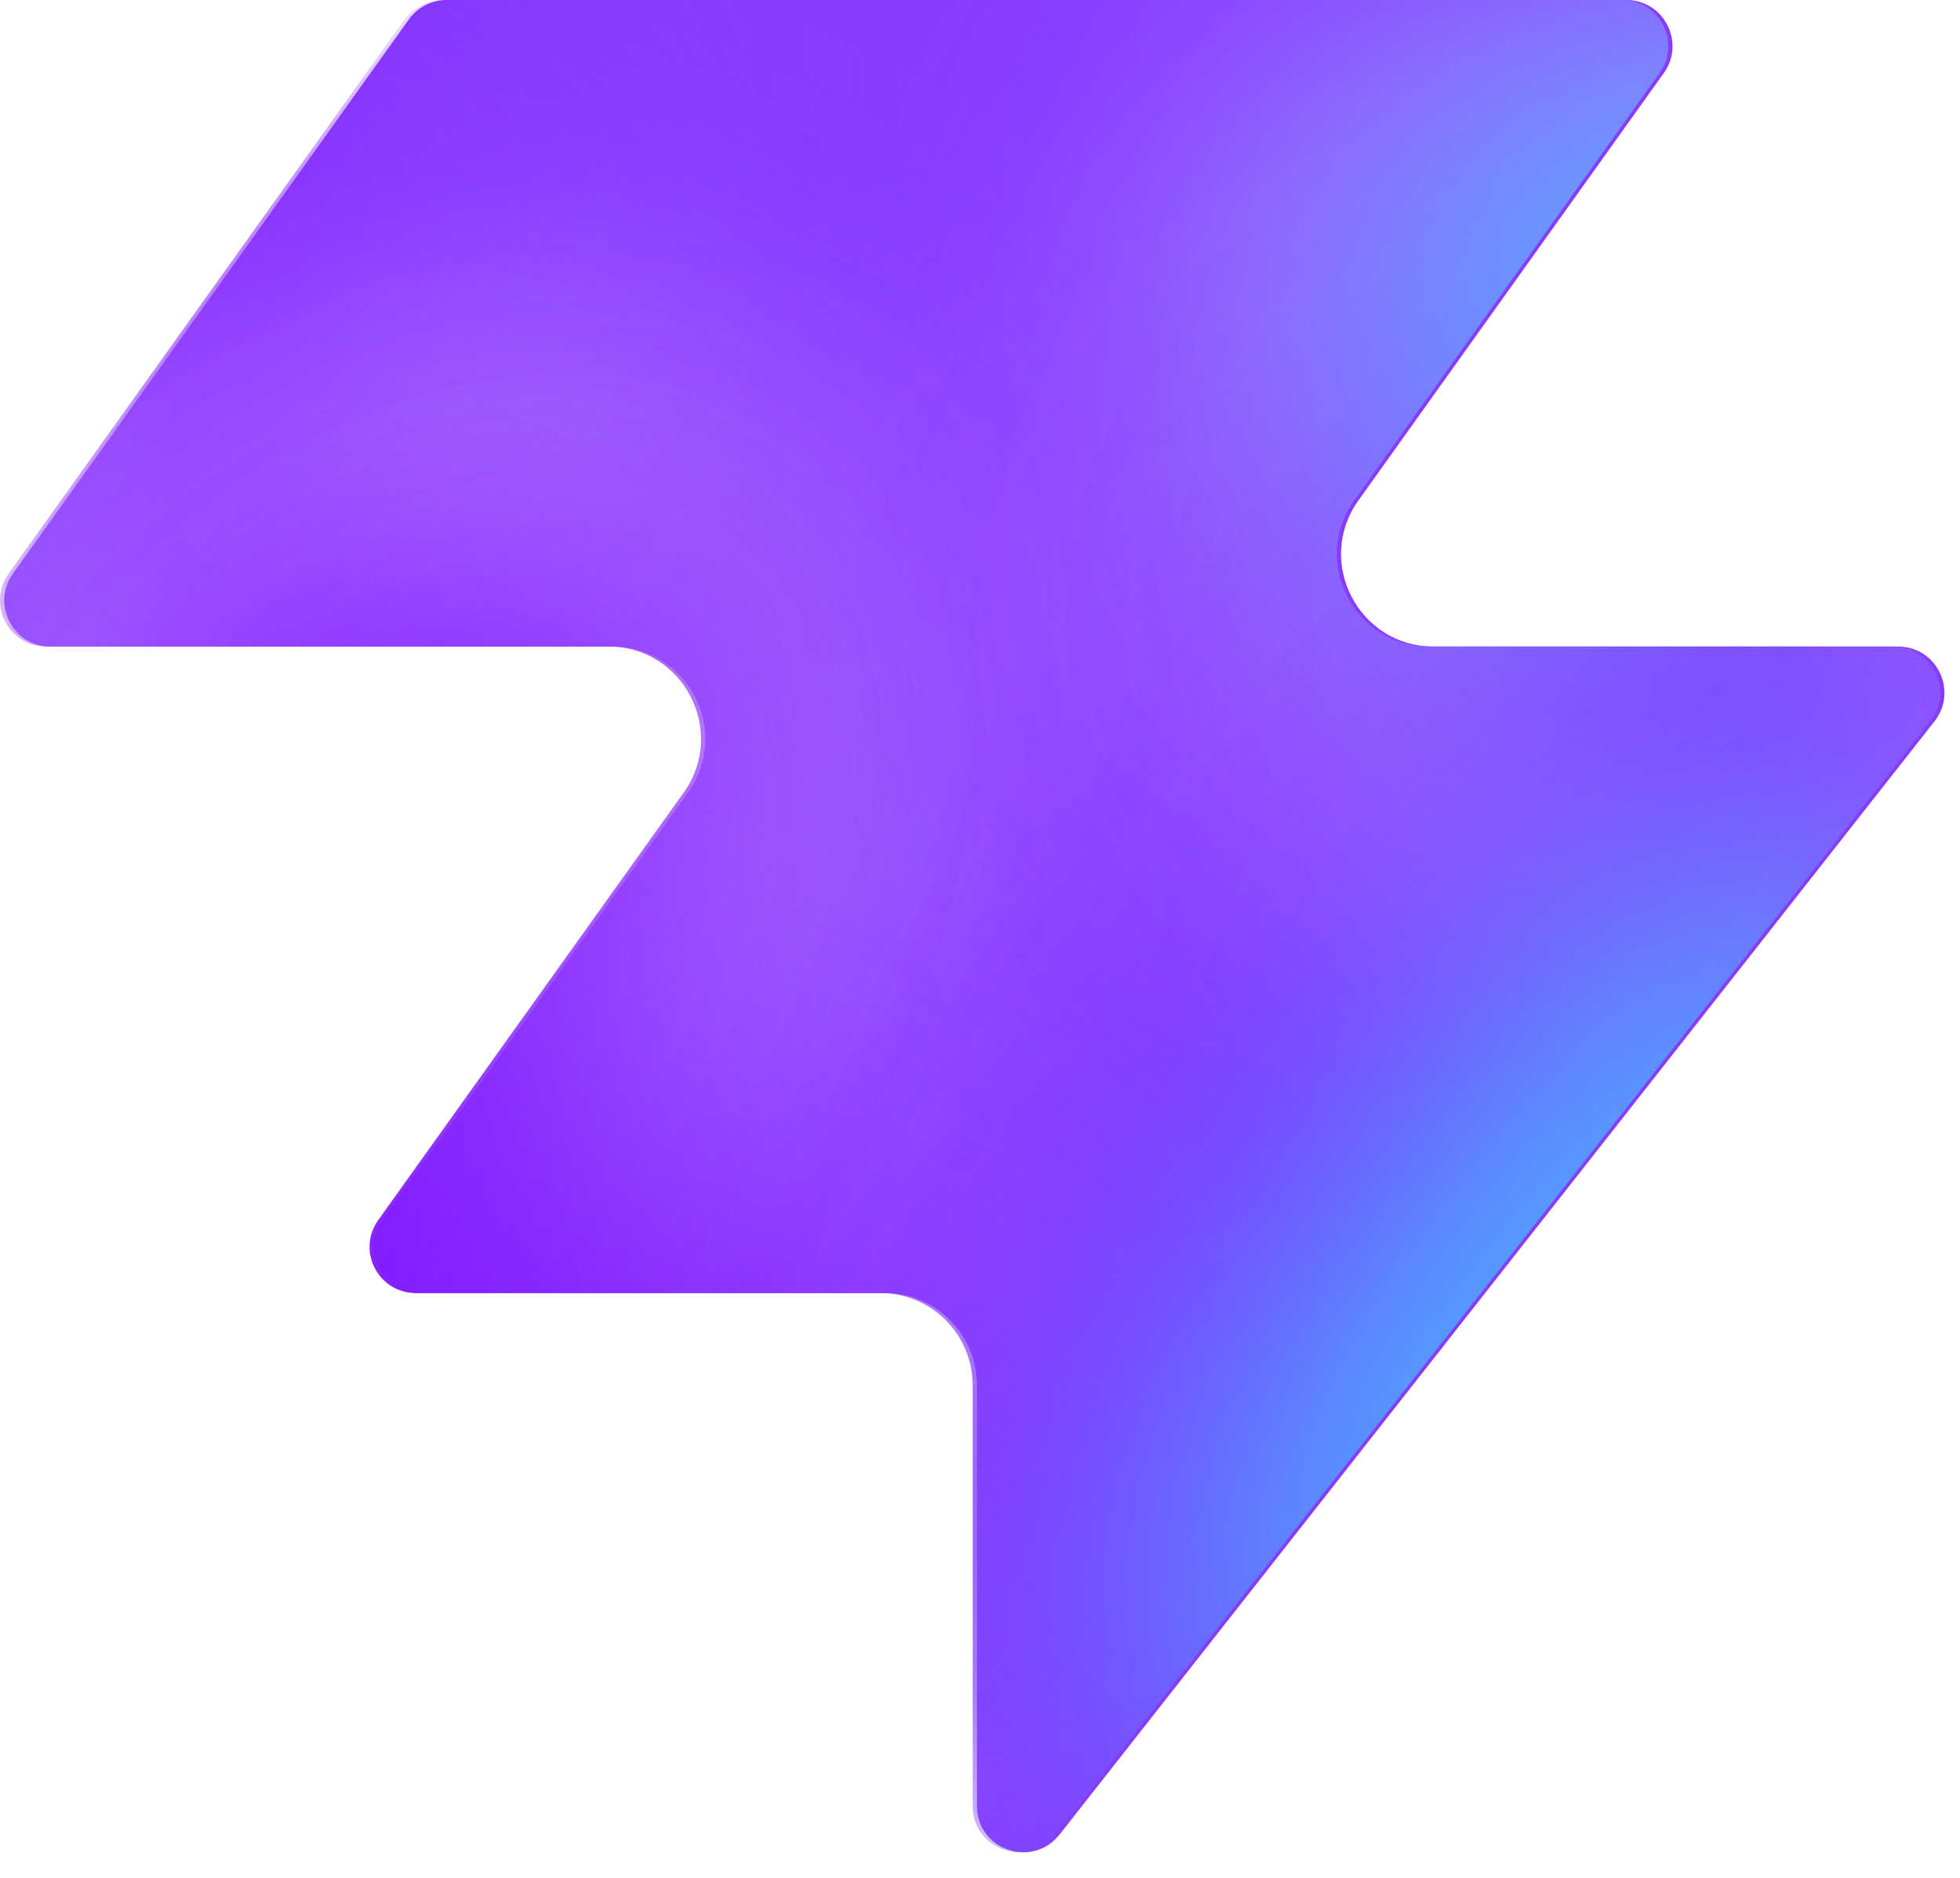
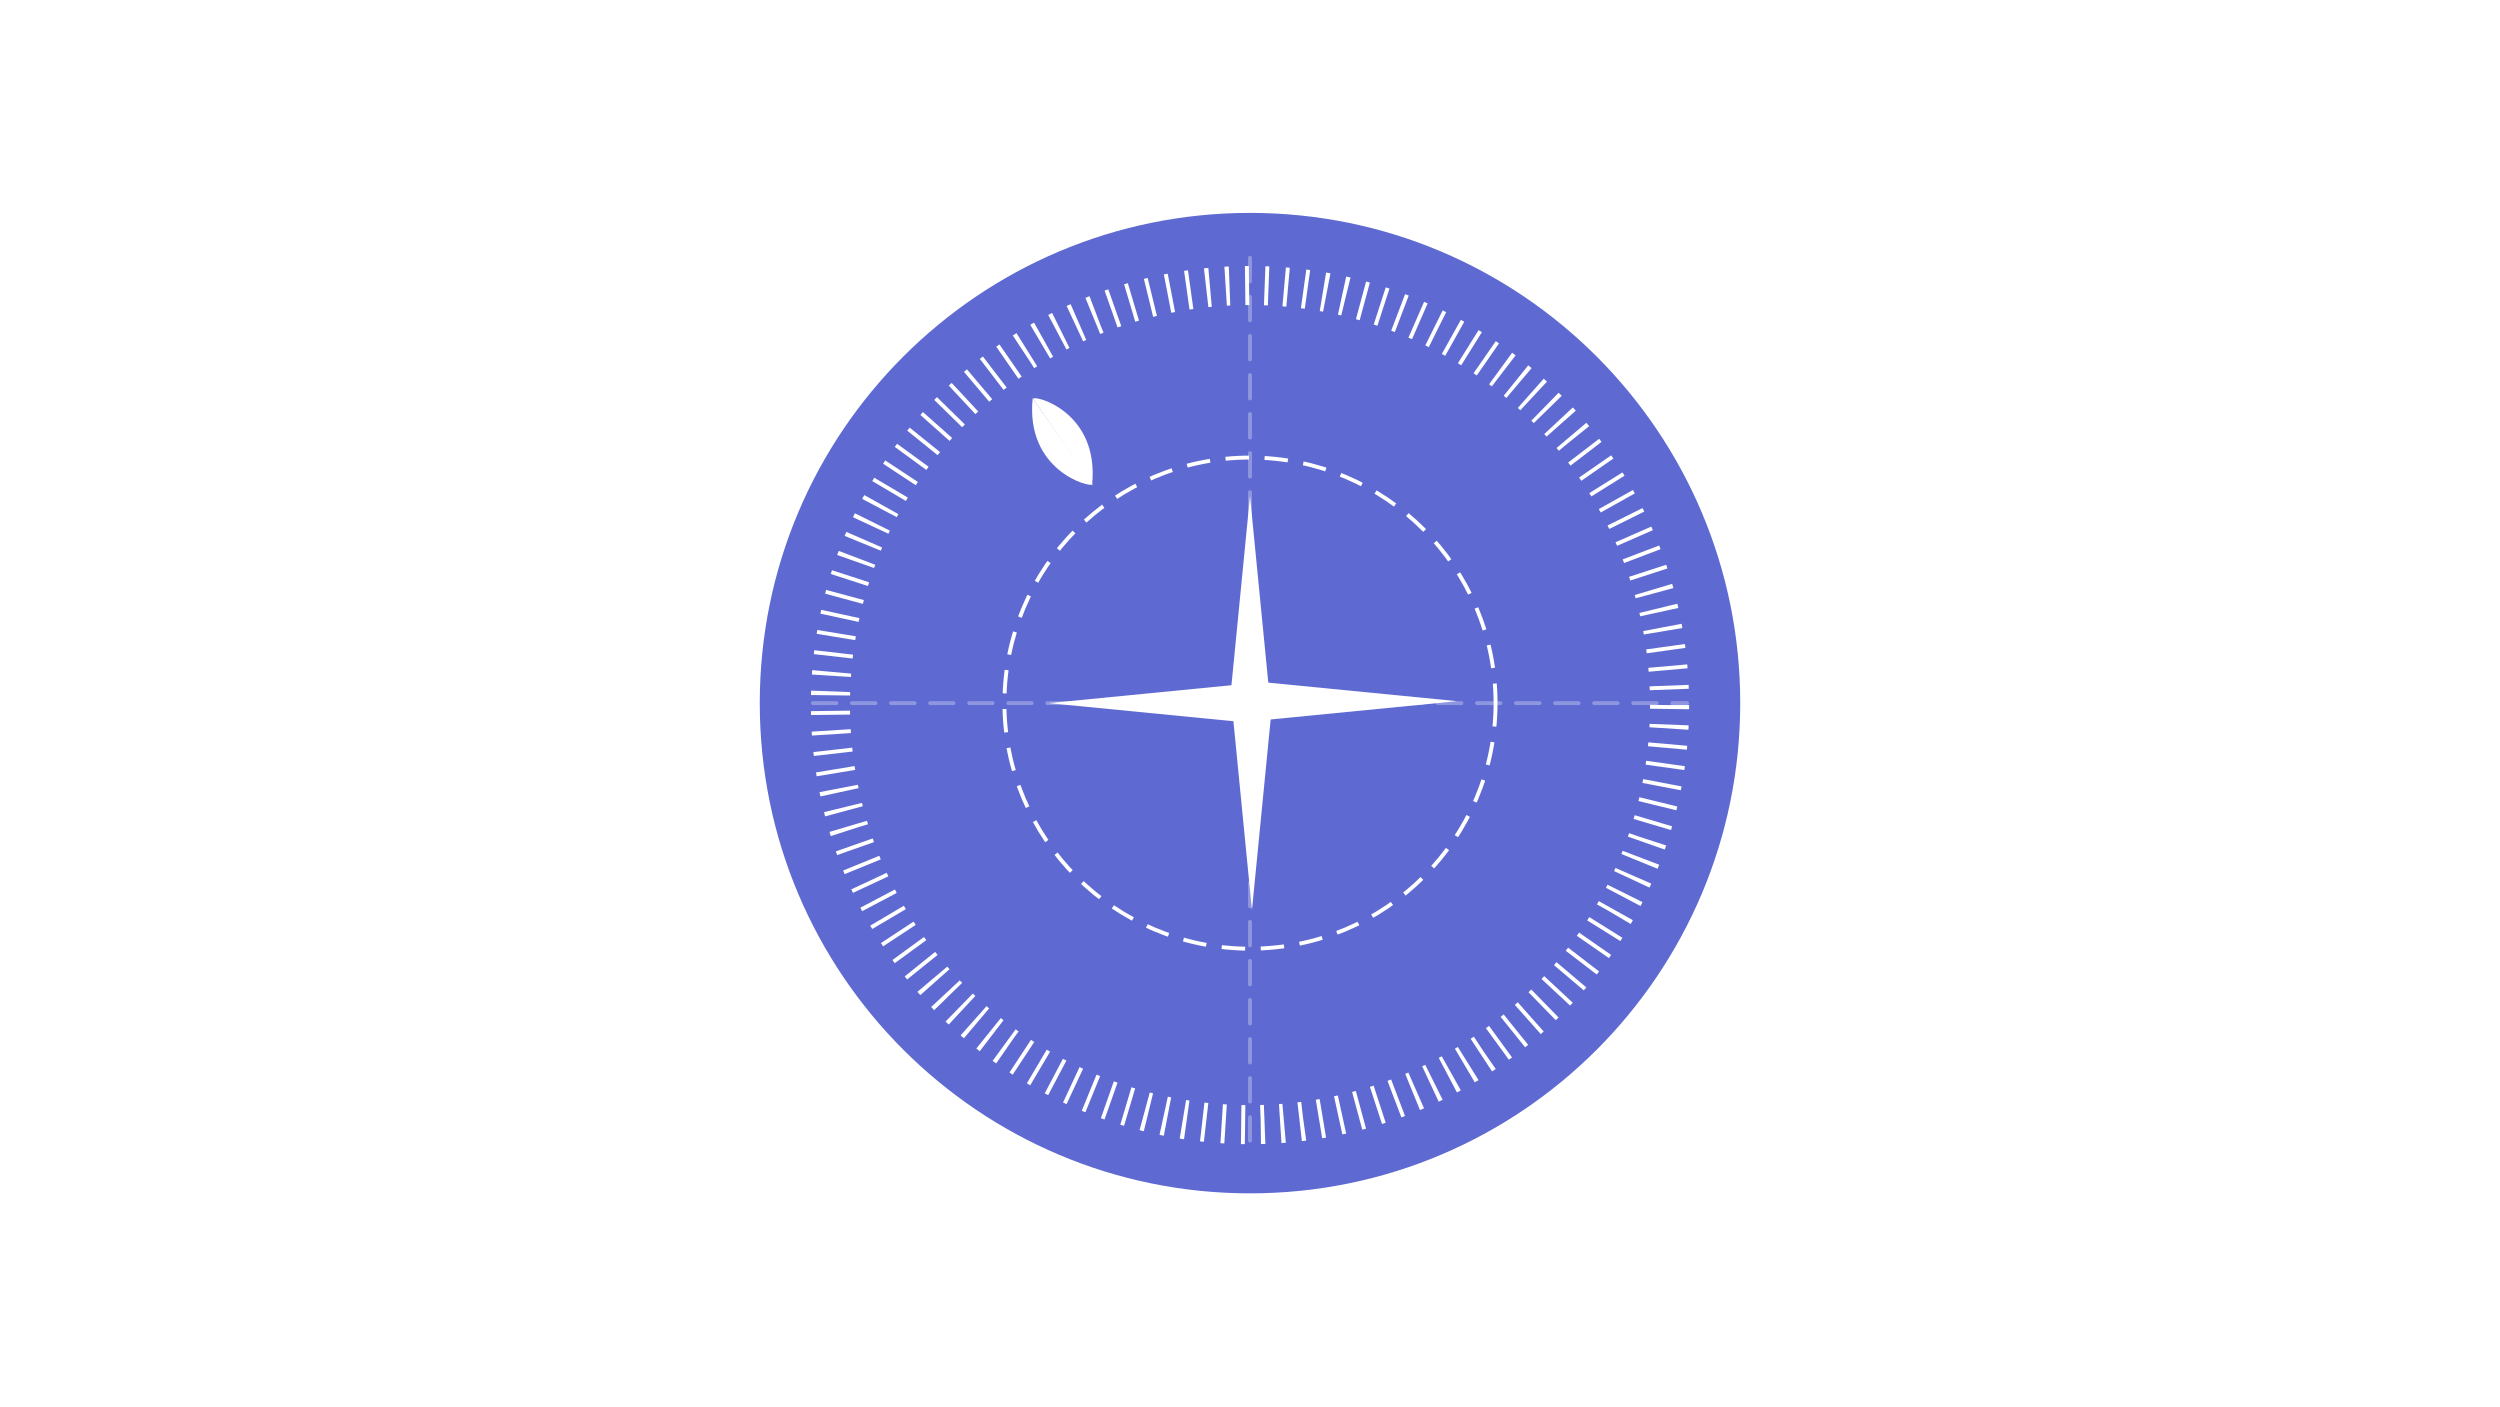
- <svg xmlns="http://www.w3.org/2000/svg" width="48" height="46" fill="none" viewBox="0 0 48 46">
-   <path fill="#863bff" d="M25.946 44.938c-.664.845-2.021.375-2.021-.698V33.937a2.26 2.26 0 0 0-2.262-2.262H10.287c-.92 0-1.456-1.04-.92-1.788l7.48-10.471c1.07-1.497 0-3.578-1.842-3.578H1.237c-.92 0-1.456-1.04-.92-1.788L10.013.474c.214-.297.556-.474.92-.474h28.894c.92 0 1.456 1.04.92 1.788l-7.48 10.471c-1.07 1.498 0 3.579 1.842 3.579h11.377c.943 0 1.473 1.088.89 1.83L25.947 44.94z" style="fill:#863bff;fill:color(display-p3 .525 .23 1);fill-opacity:1" />
-   <mask id="a" width="48" height="46" x="0" y="0" maskUnits="userSpaceOnUse" style="mask-type:alpha">
-     <path fill="#000" d="M25.842 44.938c-.664.844-2.021.375-2.021-.698V33.937a2.26 2.26 0 0 0-2.262-2.262H10.183c-.92 0-1.456-1.04-.92-1.788l7.48-10.471c1.07-1.498 0-3.579-1.842-3.579H1.133c-.92 0-1.456-1.04-.92-1.787L9.91.473c.214-.297.556-.474.92-.474h28.894c.92 0 1.456 1.04.92 1.788l-7.48 10.471c-1.07 1.498 0 3.578 1.842 3.578h11.377c.943 0 1.473 1.088.89 1.832L25.843 44.94z" style="fill:#000;fill-opacity:1" />
-   </mask>
-   <g mask="url(#a)">
-     <g filter="url(#b)">
-       <ellipse cx="5.508" cy="14.704" fill="#ede6ff" rx="5.508" ry="14.704" style="fill:#ede6ff;fill:color(display-p3 .927 .903 1);fill-opacity:1" transform="matrix(.00324 1 1 -.00324 -4.47 31.516)" />
-     </g>
-     <g filter="url(#c)">
-       <ellipse cx="10.399" cy="29.851" fill="#ede6ff" rx="10.399" ry="29.851" style="fill:#ede6ff;fill:color(display-p3 .927 .903 1);fill-opacity:1" transform="matrix(.00324 1 1 -.00324 -39.328 7.883)" />
-     </g>
-     <g filter="url(#d)">
-       <ellipse cx="5.508" cy="30.487" fill="#7e14ff" rx="5.508" ry="30.487" style="fill:#7e14ff;fill:color(display-p3 .492 .077 1);fill-opacity:1" transform="rotate(89.814 -25.913 -14.639)scale(1 -1)" />
-     </g>
-     <g filter="url(#e)">
-       <ellipse cx="5.508" cy="30.599" fill="#7e14ff" rx="5.508" ry="30.599" style="fill:#7e14ff;fill:color(display-p3 .492 .077 1);fill-opacity:1" transform="rotate(89.814 -32.644 -3.334)scale(1 -1)" />
-     </g>
-     <g filter="url(#f)">
-       <ellipse cx="5.508" cy="30.599" fill="#7e14ff" rx="5.508" ry="30.599" style="fill:#7e14ff;fill:color(display-p3 .492 .077 1);fill-opacity:1" transform="matrix(.00324 1 1 -.00324 -34.34 30.47)" />
-     </g>
-     <g filter="url(#g)">
-       <ellipse cx="14.072" cy="22.078" fill="#ede6ff" rx="14.072" ry="22.078" style="fill:#ede6ff;fill:color(display-p3 .927 .903 1);fill-opacity:1" transform="rotate(93.35 24.506 48.493)scale(-1 1)" />
-     </g>
-     <g filter="url(#h)">
-       <ellipse cx="3.47" cy="21.501" fill="#7e14ff" rx="3.47" ry="21.501" style="fill:#7e14ff;fill:color(display-p3 .492 .077 1);fill-opacity:1" transform="rotate(89.009 28.708 47.59)scale(-1 1)" />
-     </g>
-     <g filter="url(#i)">
-       <ellipse cx="3.47" cy="21.501" fill="#7e14ff" rx="3.47" ry="21.501" style="fill:#7e14ff;fill:color(display-p3 .492 .077 1);fill-opacity:1" transform="rotate(89.009 28.708 47.59)scale(-1 1)" />
-     </g>
-     <g filter="url(#j)">
-       <ellipse cx=".387" cy="8.972" fill="#7e14ff" rx="4.407" ry="29.108" style="fill:#7e14ff;fill:color(display-p3 .492 .077 1);fill-opacity:1" transform="rotate(39.51 .387 8.972)" />
-     </g>
-     <g filter="url(#k)">
-       <ellipse cx="47.523" cy="-6.092" fill="#7e14ff" rx="4.407" ry="29.108" style="fill:#7e14ff;fill:color(display-p3 .492 .077 1);fill-opacity:1" transform="rotate(37.892 47.523 -6.092)" />
-     </g>
-     <g filter="url(#l)">
-       <ellipse cx="41.412" cy="6.333" fill="#47bfff" rx="5.971" ry="9.665" style="fill:#47bfff;fill:color(display-p3 .28 .748 1);fill-opacity:1" transform="rotate(37.892 41.412 6.333)" />
-     </g>
-     <g filter="url(#m)">
-       <ellipse cx="-1.879" cy="38.332" fill="#7e14ff" rx="4.407" ry="29.108" style="fill:#7e14ff;fill:color(display-p3 .492 .077 1);fill-opacity:1" transform="rotate(37.892 -1.88 38.332)" />
-     </g>
-     <g filter="url(#n)">
-       <ellipse cx="-1.879" cy="38.332" fill="#7e14ff" rx="4.407" ry="29.108" style="fill:#7e14ff;fill:color(display-p3 .492 .077 1);fill-opacity:1" transform="rotate(37.892 -1.88 38.332)" />
-     </g>
-     <g filter="url(#o)">
-       <ellipse cx="35.651" cy="29.907" fill="#7e14ff" rx="4.407" ry="29.108" style="fill:#7e14ff;fill:color(display-p3 .492 .077 1);fill-opacity:1" transform="rotate(37.892 35.651 29.907)" />
-     </g>
-     <g filter="url(#p)">
-       <ellipse cx="38.418" cy="32.4" fill="#47bfff" rx="5.971" ry="15.297" style="fill:#47bfff;fill:color(display-p3 .28 .748 1);fill-opacity:1" transform="rotate(37.892 38.418 32.4)" />
-     </g>
+ <svg xmlns="http://www.w3.org/2000/svg" version="1.1" width="1280" height="720" viewBox="0 0 1280 720" xml:space="preserve">
+   <defs>
+ </defs>
+   <g transform="matrix(1 0 0 1 640 360)" id="obj-1">
+     <rect style="stroke: rgb(255,255,255); stroke-opacity: 0; stroke-width: 0; stroke-dasharray: none; stroke-linecap: butt; stroke-dashoffset: 0; stroke-linejoin: miter; stroke-miterlimit: 4; fill: rgb(94,106,210); fill-rule: nonzero; opacity: 1;" vector-effect="non-scaling-stroke" x="-251" y="-251" rx="251" ry="251" width="502" height="502" />
  </g>
-   <defs>
-     <filter id="b" width="60.045" height="41.654" x="-19.77" y="16.149" color-interpolation-filters="sRGB" filterUnits="userSpaceOnUse">
-       <feFlood flood-opacity="0" result="BackgroundImageFix" />
-       <feBlend in="SourceGraphic" in2="BackgroundImageFix" result="shape" />
-       <feGaussianBlur result="effect1_foregroundBlur_2002_17158" stdDeviation="7.659" />
-     </filter>
-     <filter id="c" width="90.34" height="51.437" x="-54.613" y="-7.533" color-interpolation-filters="sRGB" filterUnits="userSpaceOnUse">
-       <feFlood flood-opacity="0" result="BackgroundImageFix" />
-       <feBlend in="SourceGraphic" in2="BackgroundImageFix" result="shape" />
-       <feGaussianBlur result="effect1_foregroundBlur_2002_17158" stdDeviation="7.659" />
-     </filter>
-     <filter id="d" width="79.355" height="29.4" x="-49.64" y="2.03" color-interpolation-filters="sRGB" filterUnits="userSpaceOnUse">
-       <feFlood flood-opacity="0" result="BackgroundImageFix" />
-       <feBlend in="SourceGraphic" in2="BackgroundImageFix" result="shape" />
-       <feGaussianBlur result="effect1_foregroundBlur_2002_17158" stdDeviation="4.596" />
-     </filter>
-     <filter id="e" width="79.579" height="29.4" x="-45.045" y="20.029" color-interpolation-filters="sRGB" filterUnits="userSpaceOnUse">
-       <feFlood flood-opacity="0" result="BackgroundImageFix" />
-       <feBlend in="SourceGraphic" in2="BackgroundImageFix" result="shape" />
-       <feGaussianBlur result="effect1_foregroundBlur_2002_17158" stdDeviation="4.596" />
-     </filter>
-     <filter id="f" width="79.579" height="29.4" x="-43.513" y="21.178" color-interpolation-filters="sRGB" filterUnits="userSpaceOnUse">
-       <feFlood flood-opacity="0" result="BackgroundImageFix" />
-       <feBlend in="SourceGraphic" in2="BackgroundImageFix" result="shape" />
-       <feGaussianBlur result="effect1_foregroundBlur_2002_17158" stdDeviation="4.596" />
-     </filter>
-     <filter id="g" width="74.749" height="58.852" x="15.756" y="-17.901" color-interpolation-filters="sRGB" filterUnits="userSpaceOnUse">
-       <feFlood flood-opacity="0" result="BackgroundImageFix" />
-       <feBlend in="SourceGraphic" in2="BackgroundImageFix" result="shape" />
-       <feGaussianBlur result="effect1_foregroundBlur_2002_17158" stdDeviation="7.659" />
-     </filter>
-     <filter id="h" width="61.377" height="25.362" x="23.548" y="2.284" color-interpolation-filters="sRGB" filterUnits="userSpaceOnUse">
-       <feFlood flood-opacity="0" result="BackgroundImageFix" />
-       <feBlend in="SourceGraphic" in2="BackgroundImageFix" result="shape" />
-       <feGaussianBlur result="effect1_foregroundBlur_2002_17158" stdDeviation="4.596" />
-     </filter>
-     <filter id="i" width="61.377" height="25.362" x="23.548" y="2.284" color-interpolation-filters="sRGB" filterUnits="userSpaceOnUse">
-       <feFlood flood-opacity="0" result="BackgroundImageFix" />
-       <feBlend in="SourceGraphic" in2="BackgroundImageFix" result="shape" />
-       <feGaussianBlur result="effect1_foregroundBlur_2002_17158" stdDeviation="4.596" />
-     </filter>
-     <filter id="j" width="56.045" height="63.649" x="-27.636" y="-22.853" color-interpolation-filters="sRGB" filterUnits="userSpaceOnUse">
-       <feFlood flood-opacity="0" result="BackgroundImageFix" />
-       <feBlend in="SourceGraphic" in2="BackgroundImageFix" result="shape" />
-       <feGaussianBlur result="effect1_foregroundBlur_2002_17158" stdDeviation="4.596" />
-     </filter>
-     <filter id="k" width="54.814" height="64.646" x="20.116" y="-38.415" color-interpolation-filters="sRGB" filterUnits="userSpaceOnUse">
-       <feFlood flood-opacity="0" result="BackgroundImageFix" />
-       <feBlend in="SourceGraphic" in2="BackgroundImageFix" result="shape" />
-       <feGaussianBlur result="effect1_foregroundBlur_2002_17158" stdDeviation="4.596" />
-     </filter>
-     <filter id="l" width="33.541" height="35.313" x="24.641" y="-11.323" color-interpolation-filters="sRGB" filterUnits="userSpaceOnUse">
-       <feFlood flood-opacity="0" result="BackgroundImageFix" />
-       <feBlend in="SourceGraphic" in2="BackgroundImageFix" result="shape" />
-       <feGaussianBlur result="effect1_foregroundBlur_2002_17158" stdDeviation="4.596" />
-     </filter>
-     <filter id="m" width="54.814" height="64.646" x="-29.286" y="6.009" color-interpolation-filters="sRGB" filterUnits="userSpaceOnUse">
-       <feFlood flood-opacity="0" result="BackgroundImageFix" />
-       <feBlend in="SourceGraphic" in2="BackgroundImageFix" result="shape" />
-       <feGaussianBlur result="effect1_foregroundBlur_2002_17158" stdDeviation="4.596" />
-     </filter>
-     <filter id="n" width="54.814" height="64.646" x="-29.286" y="6.009" color-interpolation-filters="sRGB" filterUnits="userSpaceOnUse">
-       <feFlood flood-opacity="0" result="BackgroundImageFix" />
-       <feBlend in="SourceGraphic" in2="BackgroundImageFix" result="shape" />
-       <feGaussianBlur result="effect1_foregroundBlur_2002_17158" stdDeviation="4.596" />
-     </filter>
-     <filter id="o" width="54.814" height="64.646" x="8.244" y="-2.416" color-interpolation-filters="sRGB" filterUnits="userSpaceOnUse">
-       <feFlood flood-opacity="0" result="BackgroundImageFix" />
-       <feBlend in="SourceGraphic" in2="BackgroundImageFix" result="shape" />
-       <feGaussianBlur result="effect1_foregroundBlur_2002_17158" stdDeviation="4.596" />
-     </filter>
-     <filter id="p" width="39.409" height="43.623" x="18.713" y="10.588" color-interpolation-filters="sRGB" filterUnits="userSpaceOnUse">
-       <feFlood flood-opacity="0" result="BackgroundImageFix" />
-       <feBlend in="SourceGraphic" in2="BackgroundImageFix" result="shape" />
-       <feGaussianBlur result="effect1_foregroundBlur_2002_17158" stdDeviation="4.596" />
-     </filter>
-   </defs>
+   <g transform="matrix(2.17 0 0 2.17 640 361)" id="obj-2">
+     <circle style="stroke: rgb(255,255,255); stroke-width: 20; stroke-dasharray: 2 8; stroke-linecap: butt; stroke-dashoffset: 0; stroke-linejoin: miter; stroke-miterlimit: 4; fill: none; fill-rule: nonzero; opacity: 1;" vector-effect="non-scaling-stroke" cx="0" cy="0" r="99" />
+   </g>
+   <g transform="matrix(31.97 0 0 2.32 640.01 360)" id="obj-3">
+     <line style="stroke: rgb(255,255,255); stroke-width: 2; stroke-dasharray: 12 8; stroke-linecap: round; stroke-dashoffset: 0; stroke-linejoin: round; stroke-miterlimit: 4; fill: none; fill-rule: nonzero; opacity: 0.3;" vector-effect="non-scaling-stroke" x1="-7" y1="0" x2="7" y2="0" />
+   </g>
+   <g transform="matrix(0 32.57 -1 0 640 360)" id="obj-4">
+     <line style="stroke: rgb(255,255,255); stroke-width: 2; stroke-dasharray: 12 8; stroke-linecap: round; stroke-dashoffset: 0; stroke-linejoin: round; stroke-miterlimit: 4; fill: none; fill-rule: nonzero; opacity: 0.3;" vector-effect="non-scaling-stroke" x1="-7" y1="0" x2="7" y2="0" />
+   </g>
+   <g transform="matrix(1.27 0 0 1.27 640 360)" id="obj-6">
+     <circle style="stroke: rgb(255,255,255); stroke-width: 2; stroke-dasharray: 12 8; stroke-linecap: butt; stroke-dashoffset: 0; stroke-linejoin: miter; stroke-miterlimit: 4; fill: none; fill-rule: nonzero; opacity: 1;" vector-effect="non-scaling-stroke" cx="0" cy="0" r="99" />
+   </g>
+   <g transform="matrix(-0.12 0 0 -0.65 641 414)" id="obj-13">
+     <path style="stroke: rgb(255,255,255); stroke-opacity: 0; stroke-width: 0; stroke-dasharray: none; stroke-linecap: butt; stroke-dashoffset: 0; stroke-linejoin: round; stroke-miterlimit: 4; fill: rgb(255,255,255); fill-rule: nonzero; opacity: 1;" vector-effect="non-scaling-stroke" transform=" translate(-100, -90)" d="M 100 10 L 185 170 L 15 170 L 100 10 Z" stroke-linecap="round" />
+   </g>
+   <g transform="matrix(0 -0.12 0.65 0 589 360)" id="obj-19">
+     <path style="stroke: rgb(255,255,255); stroke-opacity: 0; stroke-width: 0; stroke-dasharray: none; stroke-linecap: butt; stroke-dashoffset: 0; stroke-linejoin: round; stroke-miterlimit: 4; fill: rgb(255,255,255); fill-rule: nonzero; opacity: 1;" vector-effect="non-scaling-stroke" transform=" translate(-100, -90)" d="M 100 10 L 185 170 L 15 170 L 100 10 Z" stroke-linecap="round" />
+   </g>
+   <g transform="matrix(0.12 0 0 0.65 640 306)" id="obj-20">
+     <path style="stroke: rgb(255,255,255); stroke-opacity: 0; stroke-width: 0; stroke-dasharray: none; stroke-linecap: butt; stroke-dashoffset: 0; stroke-linejoin: round; stroke-miterlimit: 4; fill: rgb(255,255,255); fill-rule: nonzero; opacity: 1;" vector-effect="non-scaling-stroke" transform=" translate(-100, -90)" d="M 100 10 L 185 170 L 15 170 L 100 10 Z" stroke-linecap="round" />
+   </g>
+   <g transform="matrix(0 0.12 -0.65 0 694 359)" id="obj-21">
+     <path style="stroke: rgb(255,255,255); stroke-opacity: 0; stroke-width: 0; stroke-dasharray: none; stroke-linecap: butt; stroke-dashoffset: 0; stroke-linejoin: round; stroke-miterlimit: 4; fill: rgb(255,255,255); fill-rule: nonzero; opacity: 1;" vector-effect="non-scaling-stroke" transform=" translate(-100, -90)" d="M 100 10 L 185 170 L 15 170 L 100 10 Z" stroke-linecap="round" />
+   </g>
+   <g transform="matrix(0.03 0 0 0.03 640 360)" id="obj-22">
+     <rect style="stroke: rgb(255,255,255); stroke-opacity: 0; stroke-width: 0; stroke-dasharray: none; stroke-linecap: butt; stroke-dashoffset: 0; stroke-linejoin: miter; stroke-miterlimit: 4; fill: rgb(255,255,255); fill-rule: nonzero; opacity: 1;" vector-effect="non-scaling-stroke" x="-99" y="-99" rx="0" ry="0" width="198" height="198" />
+   </g>
+   <g transform="matrix(0.64 0 0 0.63 543.94 226.05)" id="obj-23">
+     <path style="stroke: rgb(255,255,255); stroke-opacity: 0; stroke-width: 0; stroke-dasharray: none; stroke-linecap: butt; stroke-dashoffset: 0; stroke-linejoin: miter; stroke-miterlimit: 4; fill: rgb(255,255,255); fill-rule: nonzero; opacity: 1;" vector-effect="non-scaling-stroke" transform=" translate(-399.26, -163.69)" d="M 375.5 128.5 C 369.5 187.5 421.5 201.5 423.5 198.5" stroke-linecap="round" />
+   </g>
+   <g transform="matrix(-0.63 0 0 -0.63 544.19 226.05)" id="obj-24">
+     <path style="stroke: rgb(255,255,255); stroke-opacity: 0; stroke-width: 0; stroke-dasharray: none; stroke-linecap: butt; stroke-dashoffset: 0; stroke-linejoin: miter; stroke-miterlimit: 4; fill: rgb(255,255,255); fill-rule: nonzero; opacity: 1;" vector-effect="non-scaling-stroke" transform=" translate(-399.26, -163.69)" d="M 375.5 128.5 C 369.5 187.5 421.5 201.5 423.5 198.5" stroke-linecap="round" />
+   </g>
</svg>
